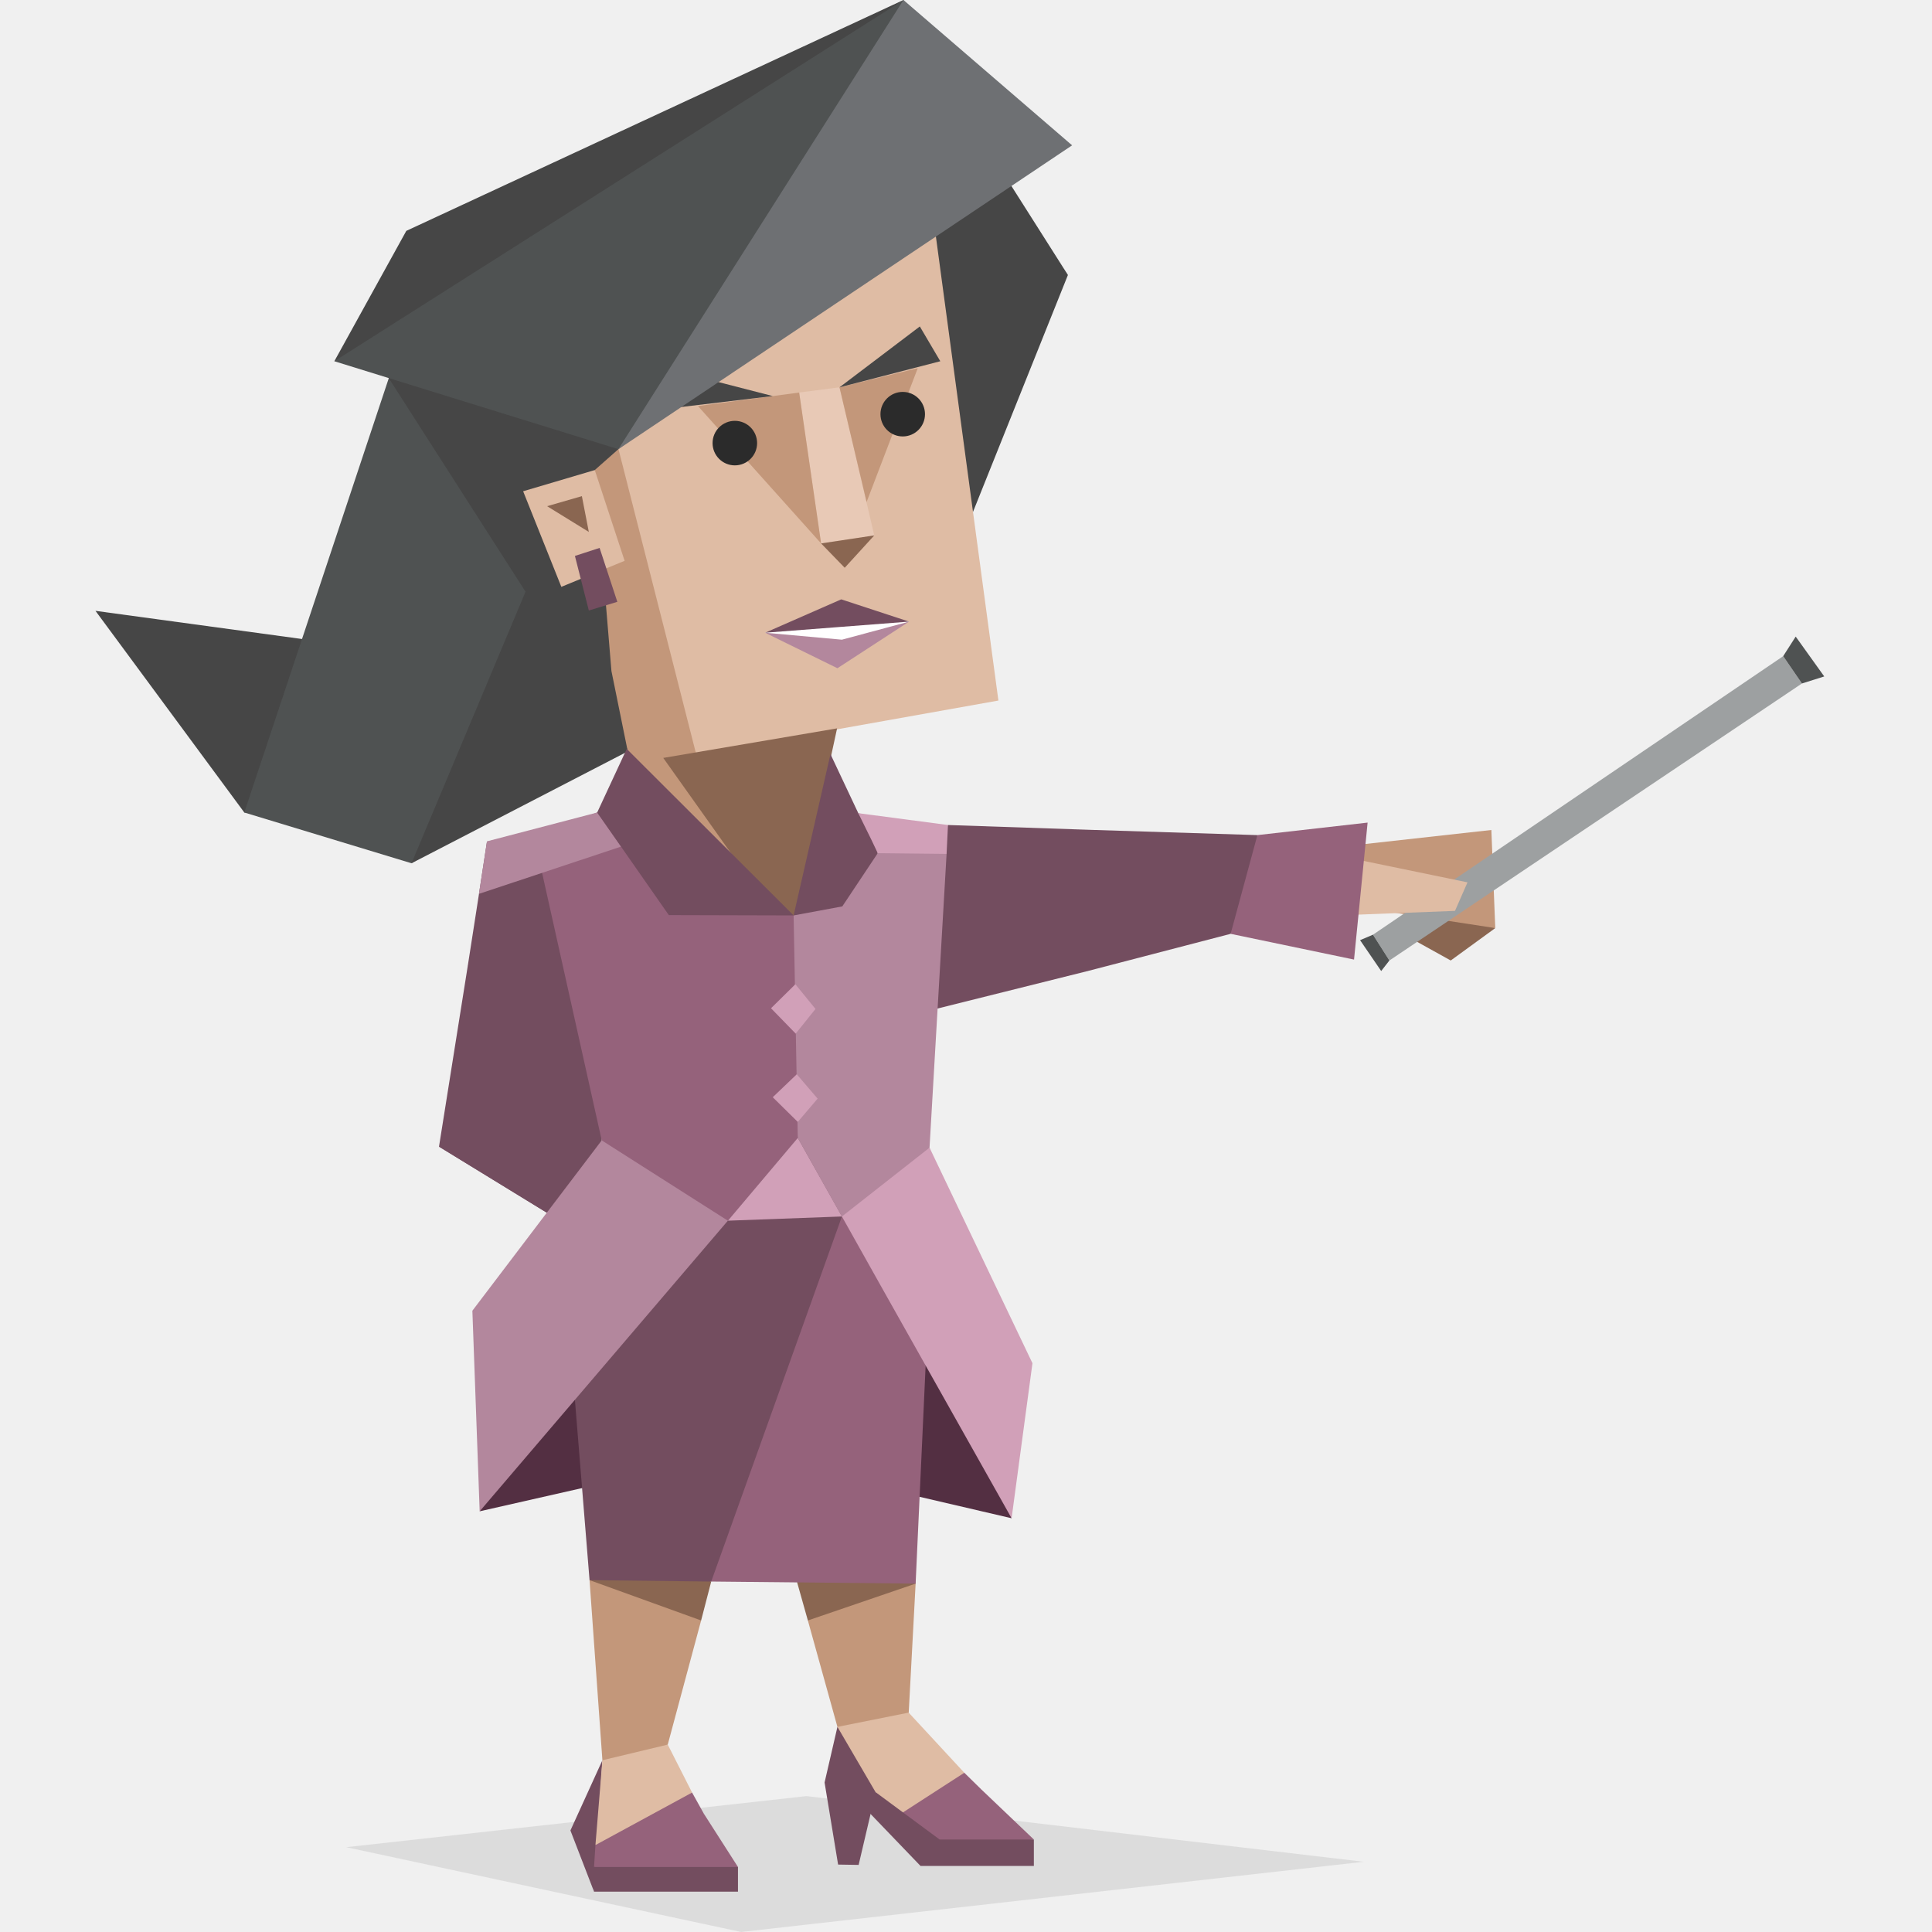
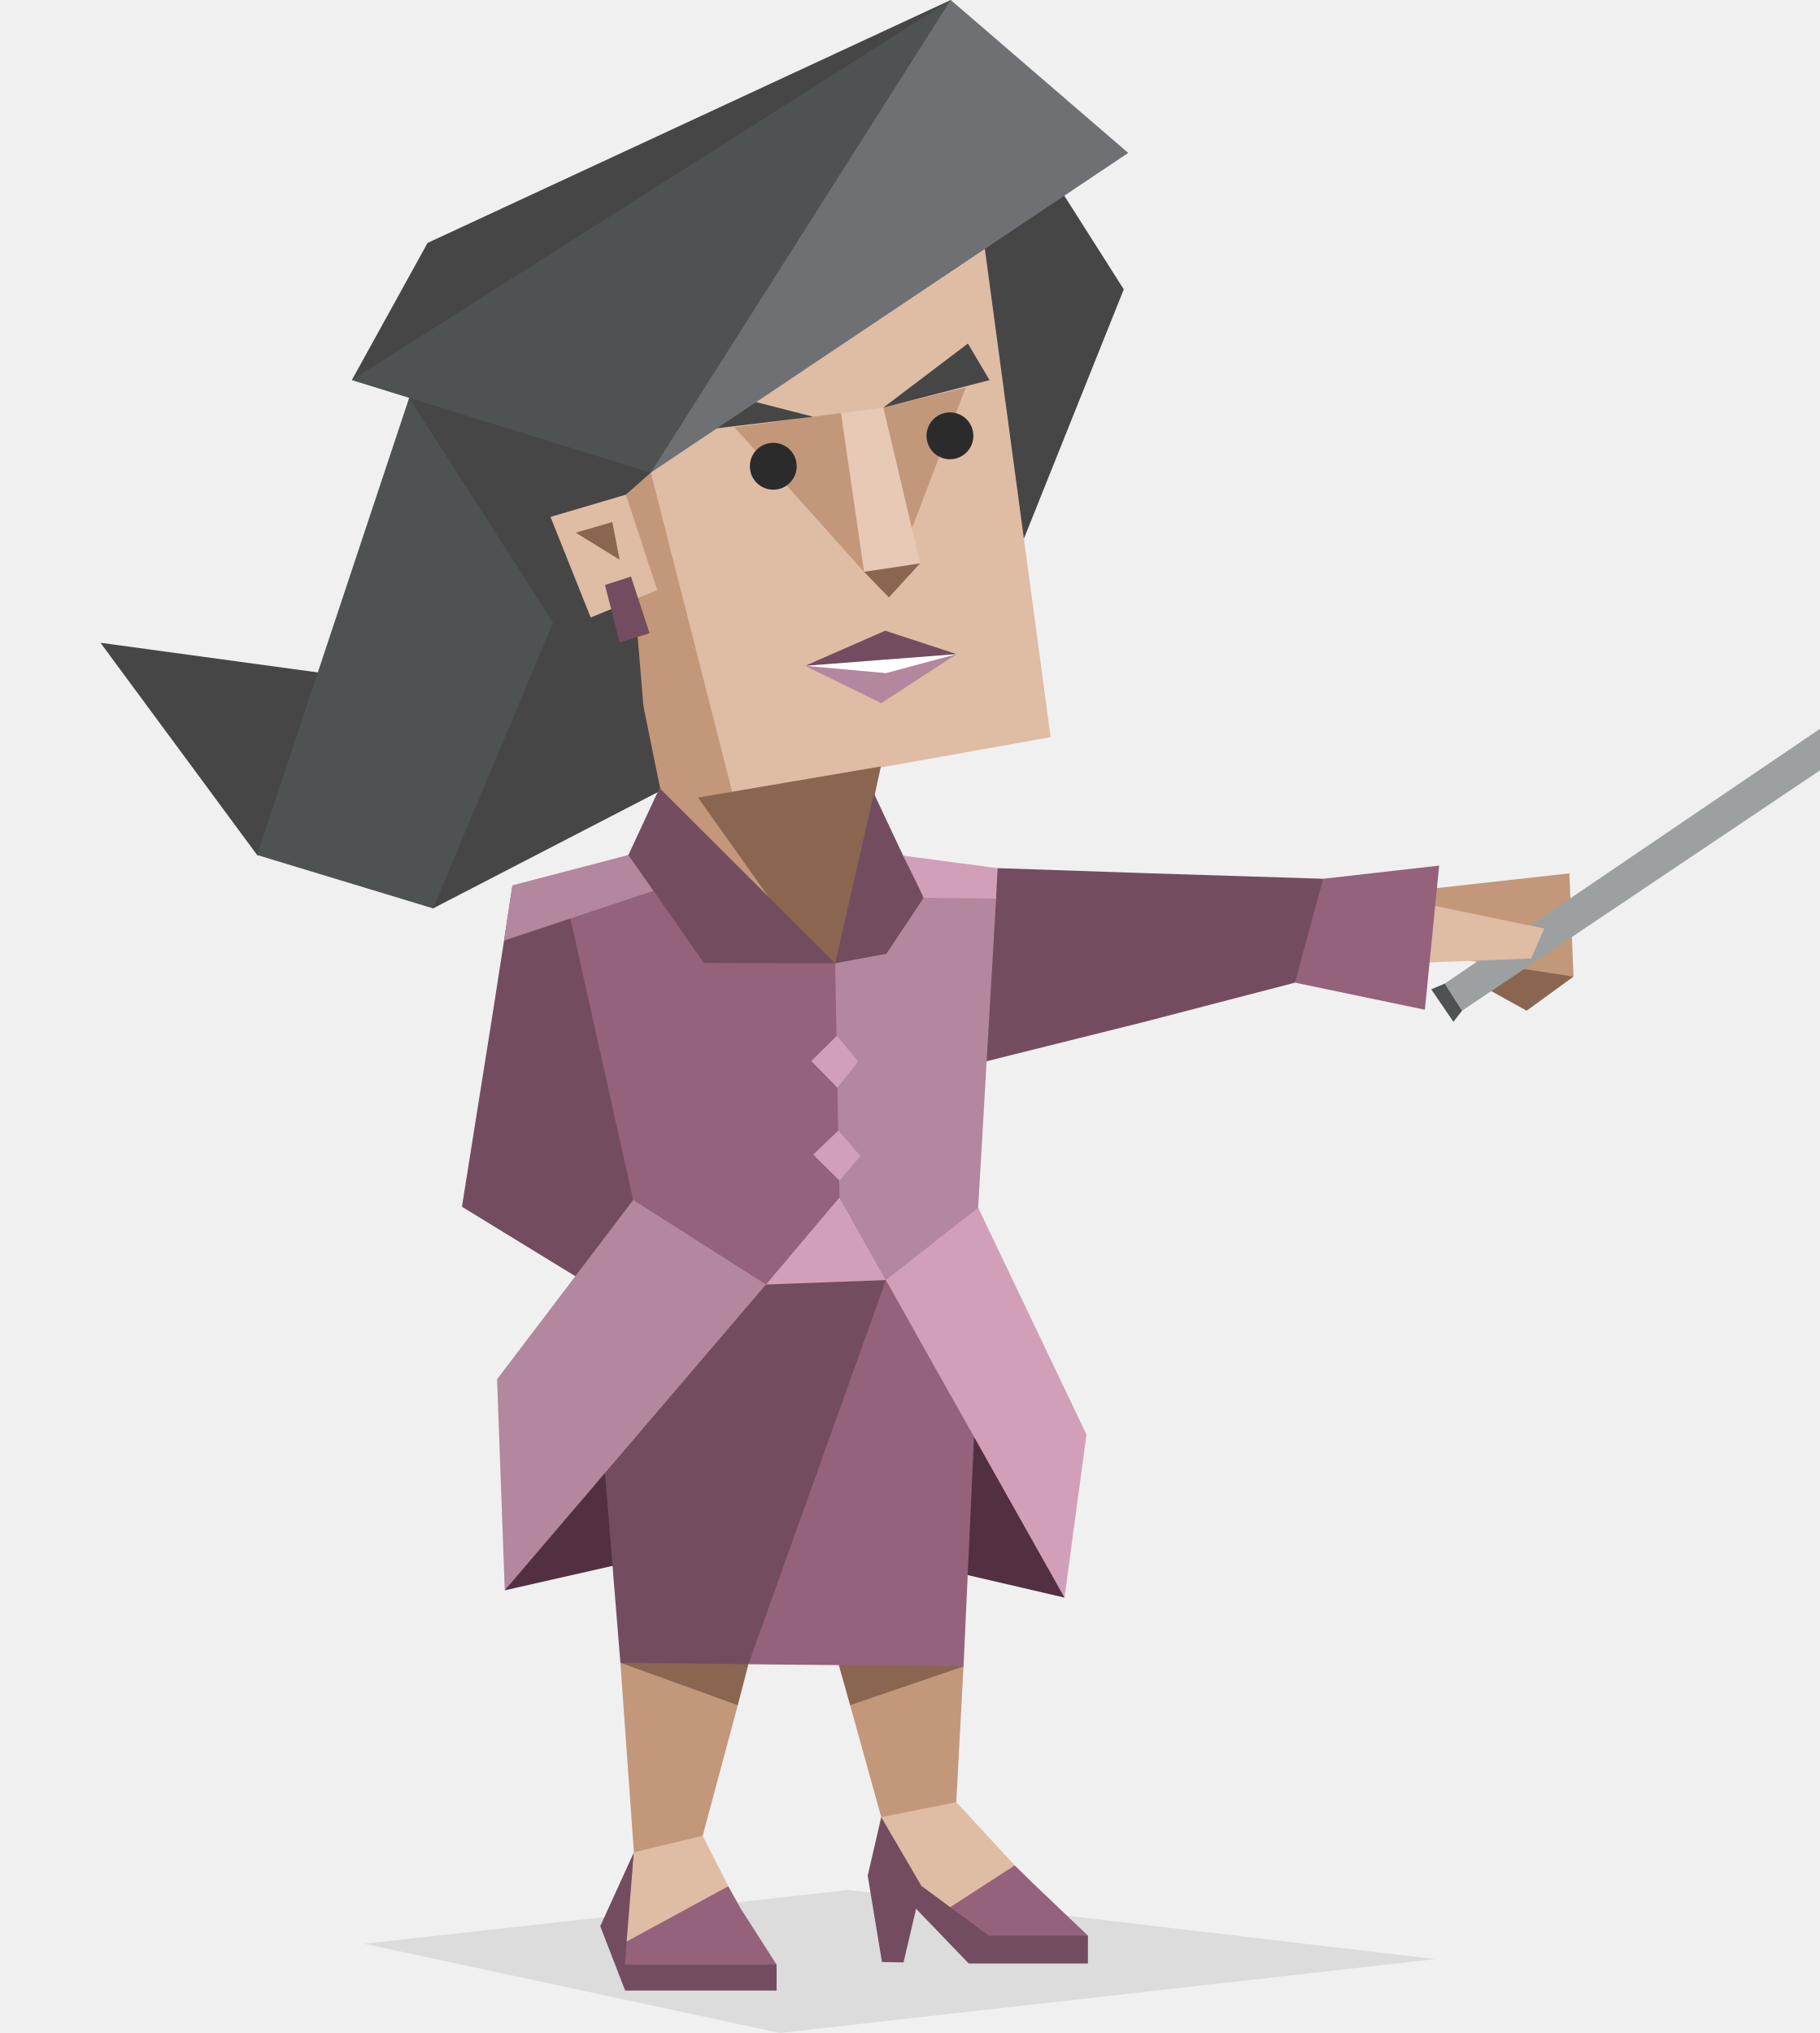
- <svg xmlns="http://www.w3.org/2000/svg" viewBox="0 0 400 400" width="400" height="400" preserveAspectRatio="xMidYMid meet" style="width: 100%; height: 100%; transform: translate3d(0px, 0px, 0px); content-visibility: visible;">
+ <svg xmlns="http://www.w3.org/2000/svg" width="400" height="400" style="width:100%;height:100%;transform:translate3d(0,0,0);content-visibility:visible">
  <defs>
-     <clipPath id="__lottie_element_2">
-       <rect width="400" height="400" x="0" y="0" />
+     <clipPath id="a">
+       <path d="M0 0h400v400H0z" />
    </clipPath>
  </defs>
-   <g clip-path="url(#__lottie_element_2)">
-     <g transform="matrix(1,0,0,1,0,0)" opacity="1" style="display: block;">
-       <g opacity="1" transform="matrix(1,0,0,1,0,0)">
-         <g opacity="0.1" transform="matrix(1,0,0,1,177.015,385.93)">
-           <path fill="rgb(43,43,43)" fill-opacity="1" d=" M-105.345,-3.49 C-105.345,-3.49 -10.045,-14.07 -10.045,-14.07 C-10.045,-14.07 105.345,-0.47 105.345,-0.47 C105.345,-0.47 -23.575,14.07 -23.575,14.07 C-23.575,14.07 -105.345,-3.49 -105.345,-3.49z" />
-         </g>
-         <g opacity="1" transform="matrix(1,0,0,1,133.61,337.055)">
-           <path fill="rgb(195,151,122)" fill-opacity="1" d=" M11.55,-1.555 C11.55,-1.555 4.64,24.145 4.64,24.145 C4.64,24.145 -4.43,33.075 -4.43,33.075 C-4.43,33.075 -8.89,27.385 -8.89,27.385 C-8.89,27.385 -11.55,-9.905 -11.55,-9.905 C-11.55,-9.905 -8.46,-33.075 -8.46,-33.075 C-8.46,-33.075 11.55,-1.555 11.55,-1.555z" />
-         </g>
-         <g opacity="1" transform="matrix(1,0,0,1,134.655,328.125)">
-           <path fill="rgb(138,102,81)" fill-opacity="1" d=" M-7.415,-7.375 C-7.415,-7.375 12.595,-0.685 12.595,-0.685 C12.595,-0.685 10.505,7.375 10.505,7.375 C10.505,7.375 -12.595,-0.975 -12.595,-0.975 C-12.595,-0.975 -7.415,-7.375 -7.415,-7.375z" />
-         </g>
-         <g opacity="1" transform="matrix(1,0,0,1,178.415,327.8)">
-           <path fill="rgb(195,151,122)" fill-opacity="1" d=" M9.935,-39.52 C9.935,-39.52 11.155,0.07 11.155,0.07 C11.155,0.07 9.715,27 9.715,27 C9.715,27 0.935,39.52 0.935,39.52 C0.935,39.52 -5.035,29.73 -5.035,29.73 C-5.035,29.73 -11.155,7.7 -11.155,7.7 C-11.155,7.7 9.935,-39.52 9.935,-39.52z" />
-         </g>
-         <g opacity="1" transform="matrix(1,0,0,1,177.3,325.785)">
-           <path fill="rgb(138,102,81)" fill-opacity="1" d=" M-3.2,-9.715 C-3.2,-9.715 12.27,2.085 12.27,2.085 C12.27,2.085 -10.04,9.715 -10.04,9.715 C-10.04,9.715 -12.27,1.805 -12.27,1.805 C-12.27,1.805 -3.2,-9.715 -3.2,-9.715z" />
-         </g>
-         <g opacity="1" transform="matrix(1,0,0,1,177.09,371.82)">
-           <path fill="rgb(115,77,95)" fill-opacity="1" d=" M0.68,14.29 C0.68,14.29 -3.57,14.22 -3.57,14.22 C-3.57,14.22 -6.37,-2.771 -6.37,-2.771 C-6.37,-2.771 -3.71,-14.29 -3.71,-14.29 C-3.71,-14.29 6.37,-7.521 6.37,-7.521 C6.37,-7.521 4.21,-0.761 4.21,-0.761 C4.21,-0.761 0.68,14.29 0.68,14.29z" />
-         </g>
-         <g opacity="1" transform="matrix(1,0,0,1,121.41,378.045)">
-           <path fill="rgb(115,77,95)" fill-opacity="1" d=" M3.31,-13.605 C3.31,-13.605 -3.31,0.935 -3.31,0.935 C-3.31,0.935 1.58,13.605 1.58,13.605 C1.58,13.605 3.31,-13.605 3.31,-13.605z" />
-         </g>
-         <g opacity="1" transform="matrix(1,0,0,1,133.285,371.6)">
-           <path fill="rgb(223,188,164)" fill-opacity="1" d=" M4.965,-10.4 C4.965,-10.4 10.005,-0.47 10.005,-0.47 C10.005,-0.47 3.385,7.81 3.385,7.81 C3.385,7.81 -10.005,10.4 -10.005,10.4 C-10.005,10.4 -8.565,-7.16 -8.565,-7.16 C-8.565,-7.16 4.965,-10.4 4.965,-10.4z" />
-         </g>
-         <g opacity="1" transform="matrix(1,0,0,1,134.365,378.835)">
-           <path fill="rgb(149,98,123)" fill-opacity="1" d=" M-11.085,3.165 C-11.085,3.165 8.925,-7.705 8.925,-7.705 C8.925,-7.705 11.375,-3.305 11.375,-3.305 C11.375,-3.305 7.125,3.165 7.125,3.165 C7.125,3.165 -11.375,7.705 -11.375,7.705 C-11.375,7.705 -11.085,3.165 -11.085,3.165z" />
-         </g>
-         <g opacity="1" transform="matrix(1,0,0,1,137.89,382.08)">
-           <path fill="rgb(149,98,123)" fill-opacity="1" d=" M-14.9,4.46 C-14.9,4.46 7.85,-6.55 7.85,-6.55 C7.85,-6.55 14.9,4.46 14.9,4.46 C14.9,4.46 3.74,6.55 3.74,6.55 C3.74,6.55 -14.9,4.46 -14.9,4.46z" />
-         </g>
-         <g opacity="1" transform="matrix(1,0,0,1,186.515,365.665)">
-           <path fill="rgb(223,188,164)" fill-opacity="1" d=" M1.615,-11.085 C1.615,-11.085 13.135,1.365 13.135,1.365 C13.135,1.365 7.165,7.845 7.165,7.845 C7.165,7.845 -1.905,11.085 -1.905,11.085 C-1.905,11.085 -13.135,-8.135 -13.135,-8.135 C-13.135,-8.135 1.615,-11.085 1.615,-11.085z" />
-         </g>
-         <g opacity="1" transform="matrix(1,0,0,1,193.895,373.44)">
-           <path fill="rgb(149,98,123)" fill-opacity="1" d=" M-9.285,3.31 C-9.285,3.31 5.755,-6.41 5.755,-6.41 C5.755,-6.41 9.285,-2.95 9.285,-2.95 C9.285,-2.95 3.885,3.09 3.885,3.09 C3.885,3.09 -6.915,6.41 -6.915,6.41 C-6.915,6.41 -9.285,3.31 -9.285,3.31z" />
-         </g>
-         <g opacity="1" transform="matrix(1,0,0,1,200.515,376.75)">
-           <path fill="rgb(149,98,123)" fill-opacity="1" d=" M-13.535,4.099 C-13.535,4.099 2.665,-6.26 2.665,-6.26 C2.665,-6.26 13.535,4.099 13.535,4.099 C13.535,4.099 -0.795,6.259 -0.795,6.259 C-0.795,6.259 -13.535,4.099 -13.535,4.099z" />
-         </g>
-         <g opacity="1" transform="matrix(1,0,0,1,137.89,389.095)">
-           <path fill="rgb(115,77,95)" fill-opacity="1" d=" M-14.9,2.555 C-14.9,2.555 14.9,2.555 14.9,2.555 C14.9,2.555 14.9,-2.555 14.9,-2.555 C14.9,-2.555 -14.9,-2.555 -14.9,-2.555 C-14.9,-2.555 -14.9,2.555 -14.9,2.555z" />
-         </g>
-         <g opacity="1" transform="matrix(1,0,0,1,196.555,378.69)">
-           <path fill="rgb(115,77,95)" fill-opacity="1" d=" M-15.255,-7.63 C-15.255,-7.63 -17.495,-5.539 -17.495,-5.539 C-17.495,-5.539 -16.555,-3.38 -16.555,-3.38 C-16.555,-3.38 -5.975,7.63 -5.975,7.63 C-5.975,7.63 17.495,7.63 17.495,7.63 C17.495,7.63 17.495,2.16 17.495,2.16 C17.495,2.16 -2.015,2.16 -2.015,2.16 C-2.015,2.16 -15.255,-7.63 -15.255,-7.63z" />
-         </g>
-       </g>
+   <g clip-path="url(#a)">
+     <g style="display:block">
+       <path fill="#2B2B2B" d="m71.67 382.44 95.3-10.58 115.39 13.6L153.44 400l-81.77-17.56z" opacity=".1" />
+       <path fill="#C3977A" d="m145.16 335.5-6.91 25.7-9.07 8.93-4.46-5.69-2.66-37.29 3.09-23.17 20.01 31.52z" />
+       <path fill="#8A6651" d="m127.24 320.75 20.01 6.69-2.09 8.06-23.1-8.35 5.18-6.4z" />
+       <path fill="#C3977A" d="m188.35 288.28 1.22 39.59-1.44 26.93-8.78 12.52-5.97-9.79-6.12-22.03 21.09-47.22z" />
+       <path fill="#8A6651" d="m174.1 316.07 15.47 11.8-22.31 7.63-2.23-7.91 9.07-11.52z" />
+       <path fill="#734D5F" d="m177.77 386.11-4.25-.07-2.8-16.991 2.66-11.519 10.08 6.769-2.16 6.76-3.53 15.051zM124.72 364.44l-6.62 14.54 4.89 12.67 1.73-27.21z" />
+       <path fill="#DFBCA4" d="m138.25 361.2 5.04 9.93-6.62 8.28-13.39 2.59 1.44-17.56 13.53-3.24z" />
+       <path fill="#95627B" d="m123.28 382 20.01-10.87 2.45 4.4-4.25 6.47-18.5 4.54.29-4.54z" />
+       <path fill="#95627B" d="m122.99 386.54 22.75-11.01 7.05 11.01-11.16 2.09-18.64-2.09z" />
+       <path fill="#DFBCA4" d="m188.13 354.58 11.52 12.45-5.97 6.48-9.07 3.24-11.23-19.22 14.75-2.95z" />
+       <path fill="#95627B" d="m184.61 376.75 15.04-9.72 3.53 3.46-5.4 6.04-10.8 3.32-2.37-3.1z" />
+       <path fill="#95627B" d="m186.98 380.849 16.2-10.359 10.87 10.359-14.33 2.16-12.74-2.16z" />
+       <path fill="#734D5F" d="M122.99 391.65h29.8v-5.11h-29.8v5.11zM181.3 371.06l-2.24 2.091.94 2.159 10.58 11.01h23.47v-5.47h-19.51l-13.24-9.79z" />
    </g>
-     <g transform="matrix(1,0,0,1,0,0)" opacity="1" style="display: block;">
-       <g opacity="1" transform="matrix(1,0,0,1,154.375,272.23)">
-         <path fill="rgb(83,47,66)" fill-opacity="1" d=" M-55.065,40.67 C-55.065,40.67 -2.375,28.72 -2.375,28.72 C-2.375,28.72 55.065,42.109 55.065,42.109 C55.065,42.109 40.815,-7.48 40.815,-7.48 C40.815,-7.48 10.725,-42.11 10.725,-42.11 C10.725,-42.11 -37.215,2.159 -37.215,2.159 C-37.215,2.159 -41.175,5.909 -41.175,5.909 C-41.175,5.909 -55.065,40.67 -55.065,40.67z" />
-       </g>
+     <path fill="#532F42" d="m-55.065 40.67 52.69-11.95 57.44 13.389L40.815-7.48l-30.09-34.63-47.94 44.269-3.96 3.75-13.89 34.761z" transform="translate(154.375 272.23)" style="display:block" />
+     <g style="display:block">
+       <path fill="#8A6651" d="m309.58 192.15-9.22 6.71-6.96-3.86v-9.25l16.18 6.4z" />
+       <path fill="#C3977A" d="m281.75 174.84 27.02-3 .81 20.31-28.56-4.37.73-12.94z" />
+       <path fill="#9DA0A1" d="m284.26 193.52 84.931-57.67 3.879 5.66-85.41 57.35-3.4-5.34z" />
+       <path fill="#4F5252" d="m281.59 194.65 2.67-1.13 3.4 5.34-1.7 2.18-4.37-6.39zM369.19 135.85l2.59-4.05 5.91 8.25-4.62 1.46-3.88-5.66z" />
+       <path fill="#DFBCA4" d="m279.16 177.59 24.67 5.09-2.59 5.91-23.13.89 1.05-11.89z" />
    </g>
-     <g transform="matrix(1,0,0,1,0,0)" opacity="1" style="display: block;">
-       <g opacity="1" transform="matrix(1,0,0,1,0,0)">
-         <g opacity="1" transform="matrix(1,0,0,1,301.49,192.305)">
-           <path fill="rgb(138,102,81)" fill-opacity="1" d=" M8.09,-0.155 C8.09,-0.155 -1.13,6.555 -1.13,6.555 C-1.13,6.555 -8.09,2.695 -8.09,2.695 C-8.09,2.695 -8.09,-6.555 -8.09,-6.555 C-8.09,-6.555 8.09,-0.155 8.09,-0.155z" />
-         </g>
-         <g opacity="1" transform="matrix(1,0,0,1,295.3,181.995)">
-           <path fill="rgb(195,151,122)" fill-opacity="1" d=" M-13.55,-7.155 C-13.55,-7.155 13.47,-10.155 13.47,-10.155 C13.47,-10.155 14.28,10.155 14.28,10.155 C14.28,10.155 -14.28,5.785 -14.28,5.785 C-14.28,5.785 -13.55,-7.155 -13.55,-7.155z" />
-         </g>
-         <g opacity="1" transform="matrix(1,0,0,1,328.665,167.355)">
-           <path fill="rgb(157,160,161)" fill-opacity="1" d=" M-44.405,26.165 C-44.405,26.165 40.526,-31.505 40.526,-31.505 C40.526,-31.505 44.405,-25.845 44.405,-25.845 C44.405,-25.845 -41.005,31.505 -41.005,31.505 C-41.005,31.505 -44.405,26.165 -44.405,26.165z" />
-         </g>
-         <g opacity="1" transform="matrix(1,0,0,1,284.625,197.28)">
-           <path fill="rgb(79,82,82)" fill-opacity="1" d=" M-3.035,-2.63 C-3.035,-2.63 -0.365,-3.76 -0.365,-3.76 C-0.365,-3.76 3.035,1.58 3.035,1.58 C3.035,1.58 1.335,3.76 1.335,3.76 C1.335,3.76 -3.035,-2.63 -3.035,-2.63z" />
-         </g>
-         <g opacity="1" transform="matrix(1,0,0,1,373.44,136.655)">
-           <path fill="rgb(79,82,82)" fill-opacity="1" d=" M-4.25,-0.805 C-4.25,-0.805 -1.66,-4.855 -1.66,-4.855 C-1.66,-4.855 4.25,3.395 4.25,3.395 C4.25,3.395 -0.37,4.855 -0.37,4.855 C-0.37,4.855 -4.25,-0.805 -4.25,-0.805z" />
-         </g>
-         <g opacity="1" transform="matrix(1,0,0,1,290.97,183.535)">
-           <path fill="rgb(223,188,164)" fill-opacity="1" d=" M-11.81,-5.945 C-11.81,-5.945 12.86,-0.855 12.86,-0.855 C12.86,-0.855 10.27,5.055 10.27,5.055 C10.27,5.055 -12.86,5.945 -12.86,5.945 C-12.86,5.945 -11.81,-5.945 -11.81,-5.945z" />
-         </g>
-       </g>
+     <g style="display:block">
+       <path fill="#95627B" d="m283.15 170.31-22.82 2.59-8.13 9.5 2.59 10.94 25.549 5.33 2.811-28.36z" />
+       <path fill="#734D5F" d="m226.07 171.82 34.26 1.08-5.54 20.44-29.58 7.7.86-29.22z" />
+       <path fill="#734D5F" d="m181.66 178.94 10.15-2.51 4.46-5.62 29.8 1.01 16.34 15.33-17.2 13.89-38.66 9.65-4.89-31.75z" />
    </g>
-     <g transform="matrix(1,0,0,1,0,0)" opacity="1" style="display: block;">
-       <g opacity="1" transform="matrix(1,0,0,1,0,0)">
-         <g opacity="1" transform="matrix(1,0,0,1,0,0)">
-           <g opacity="1" transform="matrix(1,0,0,1,267.675,184.49)">
-             <path fill="rgb(149,98,123)" fill-opacity="1" d=" M15.475,-14.18 C15.475,-14.18 -7.345,-11.59 -7.345,-11.59 C-7.345,-11.59 -15.475,-2.09 -15.475,-2.09 C-15.475,-2.09 -12.885,8.85 -12.885,8.85 C-12.885,8.85 12.664,14.18 12.664,14.18 C12.664,14.18 15.475,-14.18 15.475,-14.18z" />
-           </g>
-           <g opacity="1" transform="matrix(1,0,0,1,242.77,186.43)">
-             <path fill="rgb(115,77,95)" fill-opacity="1" d=" M-16.7,-14.61 C-16.7,-14.61 17.56,-13.53 17.56,-13.53 C17.56,-13.53 12.02,6.91 12.02,6.91 C12.02,6.91 -17.56,14.61 -17.56,14.61 C-17.56,14.61 -16.7,-14.61 -16.7,-14.61z" />
-           </g>
-         </g>
-         <g opacity="1" transform="matrix(1,0,0,1,212.035,190.75)">
-           <path fill="rgb(115,77,95)" fill-opacity="1" d=" M-30.375,-11.81 C-30.375,-11.81 -20.225,-14.32 -20.225,-14.32 C-20.225,-14.32 -15.765,-19.94 -15.765,-19.94 C-15.765,-19.94 14.035,-18.93 14.035,-18.93 C14.035,-18.93 30.375,-3.6 30.375,-3.6 C30.375,-3.6 13.175,10.29 13.175,10.29 C13.175,10.29 -25.485,19.94 -25.485,19.94 C-25.485,19.94 -30.375,-11.81 -30.375,-11.81z" />
-         </g>
-       </g>
+     <g style="display:block">
+       <path fill="#464646" d="m19.77 126.47 30.81 41.75 8.64.29 7.84-25.99-4.53-10.22-42.76-5.83z" />
+       <path fill="#4F5252" d="M183.46 96.45 85.2 178.73l-34.62-10.51L89.23 52.04l94.23 44.41z" />
+       <path fill="#464646" d="m183.46 96.45-11.16 37.22-87.1 45.06 45.06-107.32 53.2 25.04zM195.621 22.96l25.478 33.98-20.938 52.26-20.66-88.25 16.12 2.01z" />
+       <path fill="#464646" d="m196.56 18.28 24.54 38.66-41.6-35.99 17.06-2.67z" />
+       <path fill="#C3977A" d="M137.53 173.04 92.54 67.88l25.7-18.29 26.7 31.82 28.73 67.02-9.79 45.63-26.35-21.02z" />
+       <path fill="#DFBCA4" d="m191.37 31.17 15.34 113.87-62.56 11.16-27.06-106.25 74.28-18.78z" />
+       <path fill="#8A6651" d="m173.31 150.8-9.43 43.48-26.56-37.36 35.99-6.12z" />
+       <path fill="#464646" d="M110.68 62.12 128.03 93l-4.89 4.32 3.45 41.6 3.38 16.63-49.52-77.31 30.23-16.12z" />
+       <path fill="#DFBCA4" d="m123.14 97.32-14.83 4.39 7.91 19.79 13.1-5.39-6.18-18.79z" />
+       <path fill="#8A6651" d="m120.47 102.72-7.2 2.08 8.64 5.33-1.44-7.41z" />
+       <path fill="#734D5F" d="m124.14 113.44 3.67 11.16-5.9 1.8-2.88-11.3 5.11-1.66z" />
    </g>
-     <g transform="matrix(1,0,0,1,0,0)" opacity="1" style="display: block;">
-       <g opacity="1" transform="matrix(1,0,0,1,0,0)">
-         <g opacity="1" transform="matrix(1,0,0,1,43.415,147.49)">
-           <path fill="rgb(70,70,70)" fill-opacity="1" d=" M-23.645,-21.02 C-23.645,-21.02 7.165,20.73 7.165,20.73 C7.165,20.73 15.805,21.02 15.805,21.02 C15.805,21.02 23.645,-4.97 23.645,-4.97 C23.645,-4.97 19.115,-15.19 19.115,-15.19 C19.115,-15.19 -23.645,-21.02 -23.645,-21.02z" />
-         </g>
-         <g opacity="1" transform="matrix(1,0,0,1,117.02,115.385)">
-           <path fill="rgb(79,82,82)" fill-opacity="1" d=" M66.44,-18.935 C66.44,-18.935 -31.82,63.345 -31.82,63.345 C-31.82,63.345 -66.44,52.835 -66.44,52.835 C-66.44,52.835 -27.79,-63.345 -27.79,-63.345 C-27.79,-63.345 66.44,-18.935 66.44,-18.935z" />
-         </g>
-         <g opacity="1" transform="matrix(1,0,0,1,134.33,125.07)">
-           <path fill="rgb(70,70,70)" fill-opacity="1" d=" M49.13,-28.62 C49.13,-28.62 37.97,8.6 37.97,8.6 C37.97,8.6 -49.13,53.66 -49.13,53.66 C-49.13,53.66 -4.07,-53.66 -4.07,-53.66 C-4.07,-53.66 49.13,-28.62 49.13,-28.62z" />
-         </g>
-         <g opacity="1" transform="matrix(1,0,0,1,200.3,65.075)">
-           <path fill="rgb(70,70,70)" fill-opacity="1" d=" M-4.679,-42.115 C-4.679,-42.115 20.799,-8.135 20.799,-8.135 C20.799,-8.135 -0.139,44.125 -0.139,44.125 C-0.139,44.125 -20.799,-44.125 -20.799,-44.125 C-20.799,-44.125 -4.679,-42.115 -4.679,-42.115z" />
-         </g>
-         <g opacity="1" transform="matrix(1,0,0,1,200.3,37.61)">
-           <path fill="rgb(70,70,70)" fill-opacity="1" d=" M-3.74,-19.33 C-3.74,-19.33 20.8,19.33 20.8,19.33 C20.8,19.33 -20.8,-16.66 -20.8,-16.66 C-20.8,-16.66 -3.74,-19.33 -3.74,-19.33z" />
-         </g>
-         <g opacity="1" transform="matrix(1,0,0,1,133.105,121.825)">
-           <path fill="rgb(195,151,122)" fill-opacity="1" d=" M4.425,51.215 C4.425,51.215 -40.565,-53.945 -40.565,-53.945 C-40.565,-53.945 -14.865,-72.235 -14.865,-72.235 C-14.865,-72.235 11.835,-40.415 11.835,-40.415 C11.835,-40.415 40.565,26.605 40.565,26.605 C40.565,26.605 30.775,72.235 30.775,72.235 C30.775,72.235 4.425,51.215 4.425,51.215z" />
-         </g>
-         <g opacity="1" transform="matrix(1,0,0,1,161.9,93.685)">
-           <path fill="rgb(223,188,164)" fill-opacity="1" d=" M29.47,-62.515 C29.47,-62.515 44.81,51.355 44.81,51.355 C44.81,51.355 -17.75,62.515 -17.75,62.515 C-17.75,62.515 -44.81,-43.735 -44.81,-43.735 C-44.81,-43.735 29.47,-62.515 29.47,-62.515z" />
-         </g>
-         <g opacity="1" transform="matrix(1,0,0,1,155.315,172.54)">
-           <path fill="rgb(138,102,81)" fill-opacity="1" d=" M17.995,-21.74 C17.995,-21.74 8.565,21.74 8.565,21.74 C8.565,21.74 -17.995,-15.62 -17.995,-15.62 C-17.995,-15.62 17.995,-21.74 17.995,-21.74z" />
-         </g>
-         <g opacity="1" transform="matrix(1,0,0,1,105.21,108.835)">
-           <path fill="rgb(70,70,70)" fill-opacity="1" d=" M5.47,-46.715 C5.47,-46.715 22.82,-15.835 22.82,-15.835 C22.82,-15.835 17.93,-11.515 17.93,-11.515 C17.93,-11.515 21.38,30.085 21.38,30.085 C21.38,30.085 24.76,46.715 24.76,46.715 C24.76,46.715 -24.76,-30.595 -24.76,-30.595 C-24.76,-30.595 5.47,-46.715 5.47,-46.715z" />
-         </g>
-         <g opacity="1" transform="matrix(1,0,0,1,118.815,109.41)">
-           <path fill="rgb(223,188,164)" fill-opacity="1" d=" M4.325,-12.09 C4.325,-12.09 -10.505,-7.7 -10.505,-7.7 C-10.505,-7.7 -2.595,12.09 -2.595,12.09 C-2.595,12.09 10.505,6.7 10.505,6.7 C10.505,6.7 4.325,-12.09 4.325,-12.09z" />
-         </g>
-         <g opacity="1" transform="matrix(1,0,0,1,117.59,106.425)">
-           <path fill="rgb(138,102,81)" fill-opacity="1" d=" M2.88,-3.705 C2.88,-3.705 -4.32,-1.625 -4.32,-1.625 C-4.32,-1.625 4.32,3.705 4.32,3.705 C4.32,3.705 2.88,-3.705 2.88,-3.705z" />
-         </g>
-         <g opacity="1" transform="matrix(1,0,0,1,123.42,119.92)">
-           <path fill="rgb(115,77,95)" fill-opacity="1" d=" M0.72,-6.48 C0.72,-6.48 4.39,4.68 4.39,4.68 C4.39,4.68 -1.51,6.48 -1.51,6.48 C-1.51,6.48 -4.39,-4.82 -4.39,-4.82 C-4.39,-4.82 0.72,-6.48 0.72,-6.48z" />
-         </g>
-       </g>
+     <g style="display:block">
+       <path fill="#734D5F" d="m112.34 192.33-15.48 7.56-5.97 37.51 22.31 13.67 9.14-4.1 2.24-10.87 1.51-21.52-16.34-35.06 2.59 12.81z" />
+       <path fill="#734D5F" d="m99.17 185.06-2.31 14.83 23.11 11.45 5.04-4.97-5.19-36.71-19 4.61-1.65 10.79zM90.89 237.4l22.31 13.671 9.14-4.102 2.24-10.87-33.69 1.301z" />
    </g>
-     <g transform="matrix(1,0,0,1,0,0)" opacity="1" style="display: block;">
-       <g opacity="1" transform="matrix(1,0,0,1,0,0)">
-         <g opacity="1" transform="matrix(1,0,0,1,108.49,215.295)">
-           <path fill="rgb(115,77,95)" fill-opacity="1" d=" M3.85,-22.965 C3.85,-22.965 -11.63,-15.405 -11.63,-15.405 C-11.63,-15.405 -17.6,22.105 -17.6,22.105 C-17.6,22.105 4.71,35.775 4.71,35.775 C4.71,35.775 13.85,31.675 13.85,31.675 C13.85,31.675 16.09,20.805 16.09,20.805 C16.09,20.805 17.6,-0.715 17.6,-0.715 C17.6,-0.715 1.26,-35.775 1.26,-35.775 C1.26,-35.775 3.85,-22.965 3.85,-22.965z" />
-         </g>
-         <g opacity="1" transform="matrix(1,0,0,1,110.935,190.5)">
-           <path fill="rgb(115,77,95)" fill-opacity="1" d=" M-11.765,-5.44 C-11.765,-5.44 -14.075,9.39 -14.075,9.39 C-14.075,9.39 9.035,20.84 9.035,20.84 C9.035,20.84 14.075,15.87 14.075,15.87 C14.075,15.87 8.885,-20.84 8.885,-20.84 C8.885,-20.84 -10.115,-16.23 -10.115,-16.23 C-10.115,-16.23 -11.765,-5.44 -11.765,-5.44z" />
-         </g>
-         <g opacity="1" transform="matrix(1,0,0,1,107.735,243.585)">
-           <path fill="rgb(115,77,95)" fill-opacity="1" d=" M-16.845,-6.185 C-16.845,-6.185 5.465,7.486 5.465,7.486 C5.465,7.486 14.605,3.384 14.605,3.384 C14.605,3.384 16.845,-7.486 16.845,-7.486 C16.845,-7.486 -16.845,-6.185 -16.845,-6.185z" />
-         </g>
-       </g>
+     <g style="display:block">
+       <path fill="#95627B" d="m147.25 327.441-29.51-53.48 6.47-15.911 41.32-34.91 27.28 34.12-3.24 70.611-42.32-.43z" />
+       <path fill="#734D5F" d="m122.06 327.15-4.32-53.19 6.47-15.911 41.32-34.91 8.78 28.721-27.06 75.58-25.19-.29z" />
    </g>
-     <g transform="matrix(1,0,0,1,0,0)" opacity="1" style="display: block;">
-       <g opacity="1" transform="matrix(1,0,0,1,0,0)">
-         <g opacity="1" transform="matrix(1,0,0,1,155.275,275.505)">
-           <path fill="rgb(149,98,123)" fill-opacity="1" d=" M-8.025,51.936 C-8.025,51.936 -37.535,-1.544 -37.535,-1.544 C-37.535,-1.544 -31.065,-17.455 -31.065,-17.455 C-31.065,-17.455 10.255,-52.365 10.255,-52.365 C10.255,-52.365 37.535,-18.245 37.535,-18.245 C37.535,-18.245 34.295,52.366 34.295,52.366 C34.295,52.366 -8.025,51.936 -8.025,51.936z" />
-         </g>
-         <g opacity="1" transform="matrix(1,0,0,1,146.025,275.29)">
-           <path fill="rgb(115,77,95)" fill-opacity="1" d=" M-23.965,51.86 C-23.965,51.86 -28.285,-1.33 -28.285,-1.33 C-28.285,-1.33 -21.815,-17.241 -21.815,-17.241 C-21.815,-17.241 19.505,-52.151 19.505,-52.151 C19.505,-52.151 28.285,-23.43 28.285,-23.43 C28.285,-23.43 1.225,52.15 1.225,52.15 C1.225,52.15 -23.965,51.86 -23.965,51.86z" />
-         </g>
-       </g>
+     <g style="display:block">
+       <path fill="#95627B" d="m112.05 179.879 7.77-10.219 3.82-1.44 19.65 11.23 21.02 10.08 7.05 12.739-6.19 33.321-14.47 17.14-32.67 23.96 6.55-40.59-12.53-56.221z" />
+       <path fill="#B3879D" d="m192.45 237.61 8.28 32.529-26.42-18.279 8.64 15.41-17.78-31.681-.86-46.059 17.42-12.89-4.03-8.28 15.55 3.89 2.73 4.54-3.53 60.82z" />
+       <path fill="#D1A0B8" d="m159.63 208.75 5.04-4.97 4.17 5.11-4.1 5.11-5.11-5.25zM159.99 227.17l4.97-4.75 4.32 5.04-4.11 4.82-5.18-5.11z" />
+       <path fill="#B3879D" d="m150.7 252.73-51.39 60.171-1.51-41.531 26.78-35.27 26.12 16.63z" />
+       <path fill="#D1A0B8" d="m192.45 237.611 21.31 44.63-4.32 32.099-26.49-47.07-8.64-15.409 18.14-14.25zM174.31 251.86l-23.61.87 14.47-17.141 9.14 16.271z" />
    </g>
-     <g transform="matrix(1,0,0,1,0,0)" opacity="1" style="display: block;">
-       <g opacity="1" transform="matrix(1,0,0,1,0,0)">
-         <g opacity="1" transform="matrix(1,0,0,1,141.705,222.455)">
-           <path fill="rgb(149,98,123)" fill-opacity="1" d=" M-29.655,-42.576 C-29.655,-42.576 -21.885,-52.795 -21.885,-52.795 C-21.885,-52.795 -18.065,-54.235 -18.065,-54.235 C-18.065,-54.235 1.585,-43.005 1.585,-43.005 C1.585,-43.005 22.605,-32.925 22.605,-32.925 C22.605,-32.925 29.655,-20.186 29.655,-20.186 C29.655,-20.186 23.465,13.135 23.465,13.135 C23.465,13.135 8.995,30.275 8.995,30.275 C8.995,30.275 -23.675,54.235 -23.675,54.235 C-23.675,54.235 -17.125,13.645 -17.125,13.645 C-17.125,13.645 -29.655,-42.576 -29.655,-42.576z" />
-         </g>
-         <g opacity="1" transform="matrix(1,0,0,1,182.52,219.25)">
-           <path fill="rgb(179,135,157)" fill-opacity="1" d=" M9.93,18.36 C9.93,18.36 18.21,50.889 18.21,50.889 C18.21,50.889 -8.21,32.61 -8.21,32.61 C-8.21,32.61 0.43,48.02 0.43,48.02 C0.43,48.02 -17.35,16.339 -17.35,16.339 C-17.35,16.339 -18.21,-29.72 -18.21,-29.72 C-18.21,-29.72 -0.79,-42.61 -0.79,-42.61 C-0.79,-42.61 -4.82,-50.89 -4.82,-50.89 C-4.82,-50.89 10.73,-47 10.73,-47 C10.73,-47 13.46,-42.46 13.46,-42.46 C13.46,-42.46 9.93,18.36 9.93,18.36z" />
-         </g>
-         <g opacity="1" transform="matrix(1,0,0,1,164.235,208.89)">
-           <path fill="rgb(209,160,184)" fill-opacity="1" d=" M-4.605,-0.14 C-4.605,-0.14 0.435,-5.11 0.435,-5.11 C0.435,-5.11 4.605,0 4.605,0 C4.605,0 0.505,5.11 0.505,5.11 C0.505,5.11 -4.605,-0.14 -4.605,-0.14z" />
-         </g>
-         <g opacity="1" transform="matrix(1,0,0,1,164.635,227.35)">
-           <path fill="rgb(209,160,184)" fill-opacity="1" d=" M-4.645,-0.18 C-4.645,-0.18 0.325,-4.93 0.325,-4.93 C0.325,-4.93 4.645,0.11 4.645,0.11 C4.645,0.11 0.535,4.93 0.535,4.93 C0.535,4.93 -4.645,-0.18 -4.645,-0.18z" />
-         </g>
-         <g opacity="1" transform="matrix(1,0,0,1,0,0)">
-           <g opacity="1" transform="matrix(1,0,0,1,124.25,274.5)">
-             <path fill="rgb(179,135,157)" fill-opacity="1" d=" M26.45,-21.77 C26.45,-21.77 -24.94,38.401 -24.94,38.401 C-24.94,38.401 -26.45,-3.13 -26.45,-3.13 C-26.45,-3.13 0.33,-38.4 0.33,-38.4 C0.33,-38.4 26.45,-21.77 26.45,-21.77z" />
-           </g>
-           <g opacity="1" transform="matrix(1,0,0,1,194.035,275.975)">
-             <path fill="rgb(209,160,184)" fill-opacity="1" d=" M-1.585,-38.364 C-1.585,-38.364 19.725,6.266 19.725,6.266 C19.725,6.266 15.405,38.365 15.405,38.365 C15.405,38.365 -11.085,-8.705 -11.085,-8.705 C-11.085,-8.705 -19.725,-24.114 -19.725,-24.114 C-19.725,-24.114 -1.585,-38.364 -1.585,-38.364z" />
-           </g>
-         </g>
-         <g opacity="1" transform="matrix(1,0,0,1,162.505,244.16)">
-           <path fill="rgb(209,160,184)" fill-opacity="1" d=" M11.805,7.7 C11.805,7.7 -11.805,8.57 -11.805,8.57 C-11.805,8.57 2.665,-8.571 2.665,-8.571 C2.665,-8.571 11.805,7.7 11.805,7.7z" />
-         </g>
-       </g>
+     <g style="display:block">
+       <path fill="#FFF" d="m168.34 134.6-9.93-3.6 10.5-3.16 7.78 1.58 8.49-1.15 3.03.43-13.97 6.34-5.9-.44z" />
+       <path fill="#734D5F" d="m188.21 128.7-14.04-4.61-15.76 6.91 15.602-1.204 14.198-1.096z" />
+       <path fill="#B3879D" d="m173.38 138.35 14.83-9.65-13.9 3.74-15.9-1.44 14.97 7.35z" />
+       <path fill="#E8C9B6" d="m173.81 80.19 7.2 30.66-11.01 1.66-4.54-31.24 8.35-1.08z" />
+       <path fill="#8A6651" d="m174.89 117.55 6.12-6.7-11.01 1.66 4.89 5.04z" />
+       <path fill="#C3977A" d="m144.51 84.07 20.95-2.8 4.54 31.24-25.49-28.44zM179.42 103.94l10.59-27.71-16.2 3.96 5.61 23.75z" />
+       <path fill="#464646" d="M141.78 77.31 159.99 82l-24.04 2.87 5.83-7.56zM194.68 74.79l-20.87 5.4 16.63-12.6 4.24 7.2z" />
    </g>
-     <g transform="matrix(1,0,0,1,0,0)" opacity="1" style="display: block;">
-       <g opacity="1" transform="matrix(1,0,0,1,0,0)">
-         <g opacity="1" transform="matrix(1,0,0,1,0,0)">
-           <g opacity="1" transform="matrix(1,0,0,1,173.31,131.44)">
-             <path fill="rgb(255,255,255)" fill-opacity="1" d=" M-4.97,3.16 C-4.97,3.16 -14.9,-0.44 -14.9,-0.44 C-14.9,-0.44 -4.4,-3.6 -4.4,-3.6 C-4.4,-3.6 3.38,-2.02 3.38,-2.02 C3.38,-2.02 11.87,-3.17 11.87,-3.17 C11.87,-3.17 14.9,-2.74 14.9,-2.74 C14.9,-2.74 0.93,3.6 0.93,3.6 C0.93,3.6 -4.97,3.16 -4.97,3.16z" />
-           </g>
-           <g opacity="1" transform="matrix(1,0,0,1,173.31,127.545)">
-             <path fill="rgb(115,77,95)" fill-opacity="1" d=" M14.9,1.155 C14.9,1.155 0.86,-3.455 0.86,-3.455 C0.86,-3.455 -14.9,3.455 -14.9,3.455 C-14.9,3.455 0.702,2.251 0.702,2.251 C0.702,2.251 14.9,1.155 14.9,1.155z" />
-           </g>
-           <g opacity="1" transform="matrix(1,0,0,1,173.31,133.525)">
-             <path fill="rgb(179,135,157)" fill-opacity="1" d=" M0.07,4.825 C0.07,4.825 14.9,-4.825 14.9,-4.825 C14.9,-4.825 1,-1.085 1,-1.085 C1,-1.085 -14.9,-2.525 -14.9,-2.525 C-14.9,-2.525 0.07,4.825 0.07,4.825z" />
-           </g>
-         </g>
-         <g opacity="1" transform="matrix(1,0,0,1,173.235,96.35)">
-           <path fill="rgb(232,201,182)" fill-opacity="1" d=" M0.575,-16.16 C0.575,-16.16 7.775,14.5 7.775,14.5 C7.775,14.5 -3.235,16.16 -3.235,16.16 C-3.235,16.16 -7.775,-15.08 -7.775,-15.08 C-7.775,-15.08 0.575,-16.16 0.575,-16.16z" />
-         </g>
-         <g opacity="1" transform="matrix(1,0,0,1,175.505,114.2)">
-           <path fill="rgb(138,102,81)" fill-opacity="1" d=" M-0.615,3.35 C-0.615,3.35 5.505,-3.35 5.505,-3.35 C5.505,-3.35 -5.505,-1.69 -5.505,-1.69 C-5.505,-1.69 -0.615,3.35 -0.615,3.35z" />
-         </g>
-         <g opacity="1" transform="matrix(1,0,0,1,157.255,96.89)">
-           <path fill="rgb(195,151,122)" fill-opacity="1" d=" M-12.745,-12.82 C-12.745,-12.82 8.205,-15.62 8.205,-15.62 C8.205,-15.62 12.745,15.62 12.745,15.62 C12.745,15.62 -12.745,-12.82 -12.745,-12.82z" />
-         </g>
-         <g opacity="1" transform="matrix(1,0,0,1,181.91,90.085)">
-           <path fill="rgb(195,151,122)" fill-opacity="1" d=" M-2.49,13.855 C-2.49,13.855 8.1,-13.855 8.1,-13.855 C8.1,-13.855 -8.1,-9.895 -8.1,-9.895 C-8.1,-9.895 -2.49,13.855 -2.49,13.855z" />
-         </g>
-         <g opacity="1" transform="matrix(1,0,0,1,0,0)">
-           <g opacity="1" transform="matrix(1,0,0,1,147.97,81.09)">
-             <path fill="rgb(70,70,70)" fill-opacity="1" d=" M-6.19,-3.78 C-6.19,-3.78 12.02,0.91 12.02,0.91 C12.02,0.91 -12.02,3.78 -12.02,3.78 C-12.02,3.78 -6.19,-3.78 -6.19,-3.78z" />
-           </g>
-           <g opacity="1" transform="matrix(1,0,0,1,184.245,73.89)">
-             <path fill="rgb(70,70,70)" fill-opacity="1" d=" M10.435,0.9 C10.435,0.9 -10.435,6.3 -10.435,6.3 C-10.435,6.3 6.195,-6.3 6.195,-6.3 C6.195,-6.3 10.435,0.9 10.435,0.9z" />
-           </g>
-         </g>
-       </g>
+     <g style="display:block">
+       <path fill="#B3879D" d="m123.64 168.22-22.82 5.97-1.65 10.8v.07l29.44-9.79-4.97-7.05z" />
+       <path fill="#734D5F" d="m171.94 156.13 5.76 12.23 3.52 5.11.51 3.17-7.34 11.02-10.08 1.87 7.63-33.4z" />
+       <path fill="#734D5F" d="m123.64 168.22 6.12-13.17 34.55 34.48-25.84-.07-14.83-21.24z" />
+       <path fill="#D1A0B8" d="m177.7 168.36 18.57 2.45-.29 5.98-14.25-.15-1.37-2.88-2.66-5.4z" />
    </g>
-     <g transform="matrix(1,0,0,1,0,0)" opacity="1" style="display: block;">
-       <g opacity="1" transform="matrix(1,0,0,1,0,0)">
-         <g opacity="1" transform="matrix(1,0,0,1,113.89,176.64)">
-           <path fill="rgb(179,135,157)" fill-opacity="1" d=" M9.75,-8.42 C9.75,-8.42 -13.07,-2.45 -13.07,-2.45 C-13.07,-2.45 -14.72,8.35 -14.72,8.35 C-14.72,8.35 -14.72,8.42 -14.72,8.42 C-14.72,8.42 14.72,-1.37 14.72,-1.37 C14.72,-1.37 9.75,-8.42 9.75,-8.42z" />
-         </g>
-         <g opacity="1" transform="matrix(1,0,0,1,0,0)">
-           <g opacity="1" transform="matrix(1,0,0,1,173.02,172.83)">
-             <path fill="rgb(115,77,95)" fill-opacity="1" d=" M-1.08,-16.7 C-1.08,-16.7 4.68,-4.47 4.68,-4.47 C4.68,-4.47 8.2,0.64 8.2,0.64 C8.2,0.64 8.71,3.81 8.71,3.81 C8.71,3.81 1.37,14.83 1.37,14.83 C1.37,14.83 -8.71,16.7 -8.71,16.7 C-8.71,16.7 -1.08,-16.7 -1.08,-16.7z" />
-           </g>
-           <g opacity="1" transform="matrix(1,0,0,1,143.975,172.29)">
-             <path fill="rgb(115,77,95)" fill-opacity="1" d=" M-20.335,-4.07 C-20.335,-4.07 -14.215,-17.24 -14.215,-17.24 C-14.215,-17.24 20.335,17.24 20.335,17.24 C20.335,17.24 -5.505,17.17 -5.505,17.17 C-5.505,17.17 -20.335,-4.07 -20.335,-4.07z" />
-           </g>
-         </g>
-         <g opacity="1" transform="matrix(1,0,0,1,186.985,172.575)">
-           <path fill="rgb(209,160,184)" fill-opacity="1" d=" M-9.285,-4.215 C-9.285,-4.215 9.285,-1.765 9.285,-1.765 C9.285,-1.765 8.995,4.215 8.995,4.215 C8.995,4.215 -5.255,4.065 -5.255,4.065 C-5.255,4.065 -6.625,1.185 -6.625,1.185 C-6.625,1.185 -9.285,-4.215 -9.285,-4.215z" />
-         </g>
-       </g>
+     <g style="display:block">
+       <path fill="#2B2B2B" d="M186.9 81.14a4.61 4.61 0 1 0 0 9.22 4.61 4.61 0 0 0 0-9.22zM152.14 87.13a4.61 4.61 0 1 0 0 9.22 4.61 4.61 0 0 0 0-9.22z" />
    </g>
-     <g transform="matrix(0.9961947,0.08715574,-0.08715574,0.9961947,20.22761,-13.28514)" opacity="1" style="display: none;">
-       <g opacity="1" transform="matrix(1,0,0,1,0,0)">
-         <g opacity="1" transform="matrix(1.097151,0,0,1.097151,186.9,85.75)">
-           <path fill="rgb(43,43,43)" fill-opacity="1" d=" M0,-4.61 C-2.546,-4.61 -4.61,-2.546 -4.61,0 C-4.61,2.546 -2.546,4.61 0,4.61 C2.546,4.61 4.61,2.546 4.61,0 C4.61,-2.546 2.546,-4.61 0,-4.61z" />
-         </g>
-         <g opacity="1" transform="matrix(1.097151,0,0,1.097151,152.14,91.74)">
-           <path fill="rgb(43,43,43)" fill-opacity="1" d=" M0,-4.61 C-2.546,-4.61 -4.61,-2.546 -4.61,0 C-4.61,2.546 -2.546,4.61 0,4.61 C2.546,4.61 4.61,2.546 4.61,0 C4.61,-2.546 2.546,-4.61 0,-4.61z" />
-         </g>
-       </g>
-     </g>
-     <g transform="matrix(1,0,0,1,0,0)" opacity="1" style="display: block;">
-       <g opacity="1" transform="matrix(1,0,0,1,0,0)">
-         <g opacity="1" transform="matrix(1,0,0,1,186.9,85.75)">
-           <path fill="rgb(43,43,43)" fill-opacity="1" d=" M0,-4.61 C-2.546,-4.61 -4.61,-2.546 -4.61,0 C-4.61,2.546 -2.546,4.61 0,4.61 C2.546,4.61 4.61,2.546 4.61,0 C4.61,-2.546 2.546,-4.61 0,-4.61z" />
-         </g>
-         <g opacity="1" transform="matrix(1,0,0,1,152.14,91.74)">
-           <path fill="rgb(43,43,43)" fill-opacity="1" d=" M0,-4.61 C-2.546,-4.61 -4.61,-2.546 -4.61,0 C-4.61,2.546 -2.546,4.61 0,4.61 C2.546,4.61 4.61,2.546 4.61,0 C4.61,-2.546 2.546,-4.61 0,-4.61z" />
-         </g>
-       </g>
-     </g>
-     <g transform="matrix(0.999229,0.03925981,-0.03814876,0.9709509,200.4308,201.4517)" opacity="1" style="display: none;">
-       <g opacity="1" transform="matrix(1,0,0,1,0,0)">
-         <path stroke-linecap="butt" stroke-linejoin="miter" fill-opacity="0" stroke-miterlimit="4" stroke="rgb(43,43,43)" stroke-opacity="1" stroke-width="4" d=" M-36.25,-108.5 C-36.25,-108.5 -40.5,-106 -40.5,-106 C-40.5,-106 -46,-109 -46,-109" />
-       </g>
-       <g opacity="1" transform="matrix(1,0,0,1,0,0)">
-         <path stroke-linecap="butt" stroke-linejoin="miter" fill-opacity="0" stroke-miterlimit="4" stroke="rgb(43,43,43)" stroke-opacity="1" stroke-width="4" d=" M-10,-112.25 C-10,-112.25 -5,-110.5 -5,-110.5 C-5,-110.5 -0.75,-113.5 -0.75,-113.5" />
-       </g>
-     </g>
-     <g transform="matrix(1,0,0,1,0,0)" opacity="1" style="display: block;">
-       <g opacity="1" transform="matrix(1,0,0,1,0,0)">
-         <g opacity="1" transform="matrix(1,0,0,1,137.53,46.5)">
-           <path fill="rgb(79,82,82)" fill-opacity="1" d=" M49.52,-46.5 C49.52,-46.5 -48.3,5.54 -48.3,5.54 C-48.3,5.54 -68.31,28.29 -68.31,28.29 C-68.31,28.29 -9.5,46.5 -9.5,46.5 C-9.5,46.5 68.31,-16.701 68.31,-16.701 C68.31,-16.701 49.52,-46.5 49.52,-46.5z" />
-         </g>
-         <g opacity="1" transform="matrix(1,0,0,1,128.135,37.395)">
-           <path fill="rgb(70,70,70)" fill-opacity="1" d=" M58.915,-37.395 C58.915,-37.395 -44.014,10.404 -44.014,10.404 C-44.014,10.404 -58.915,37.395 -58.915,37.395 C-58.915,37.395 58.915,-37.395 58.915,-37.395z" />
-         </g>
-         <g opacity="1" transform="matrix(1,0,0,1,175,46.5)">
-           <path fill="rgb(110,112,115)" fill-opacity="1" d=" M12.05,-46.5 C12.05,-46.5 -46.97,46.5 -46.97,46.5 C-46.97,46.5 46.97,-16.41 46.97,-16.41 C46.97,-16.41 12.05,-46.5 12.05,-46.5z" />
-         </g>
-       </g>
-     </g>
-     <g transform="matrix(0.9396926,0.3420202,-0.3420202,0.9396926,180.7877,120.2457)" opacity="1" style="display: block;">
-       <g opacity="1" transform="matrix(1,0,0,1,0,0)">
-         <path stroke-linecap="butt" stroke-linejoin="miter" fill-opacity="0" stroke-miterlimit="4" stroke="rgb(157,161,162)" stroke-opacity="1" stroke-width="4" d="M0 0" />
-       </g>
-       <g opacity="1" transform="matrix(1,0,0,1,0,0)">
-         <path stroke-linecap="butt" stroke-linejoin="miter" fill-opacity="0" stroke-miterlimit="4" stroke="rgb(157,161,162)" stroke-opacity="1" stroke-width="4" d="M0 0" />
-       </g>
-       <g opacity="1" transform="matrix(1,0,0,1,0,0)">
-         <path stroke-linecap="butt" stroke-linejoin="miter" fill-opacity="0" stroke-miterlimit="4" stroke="rgb(157,161,162)" stroke-opacity="1" stroke-width="4" d="M0 0" />
-       </g>
+     <g style="display:block">
+       <path fill="#4F5252" d="M187.05 0 89.23 52.04 69.22 74.79 128.03 93l77.81-63.201L187.05 0z" />
+       <path fill="#464646" d="M187.05 0 84.121 47.799 69.22 74.79 187.05 0z" />
+       <path fill="#6E7073" d="m187.05 0-59.02 93 93.94-62.91L187.05 0z" />
    </g>
  </g>
</svg>
